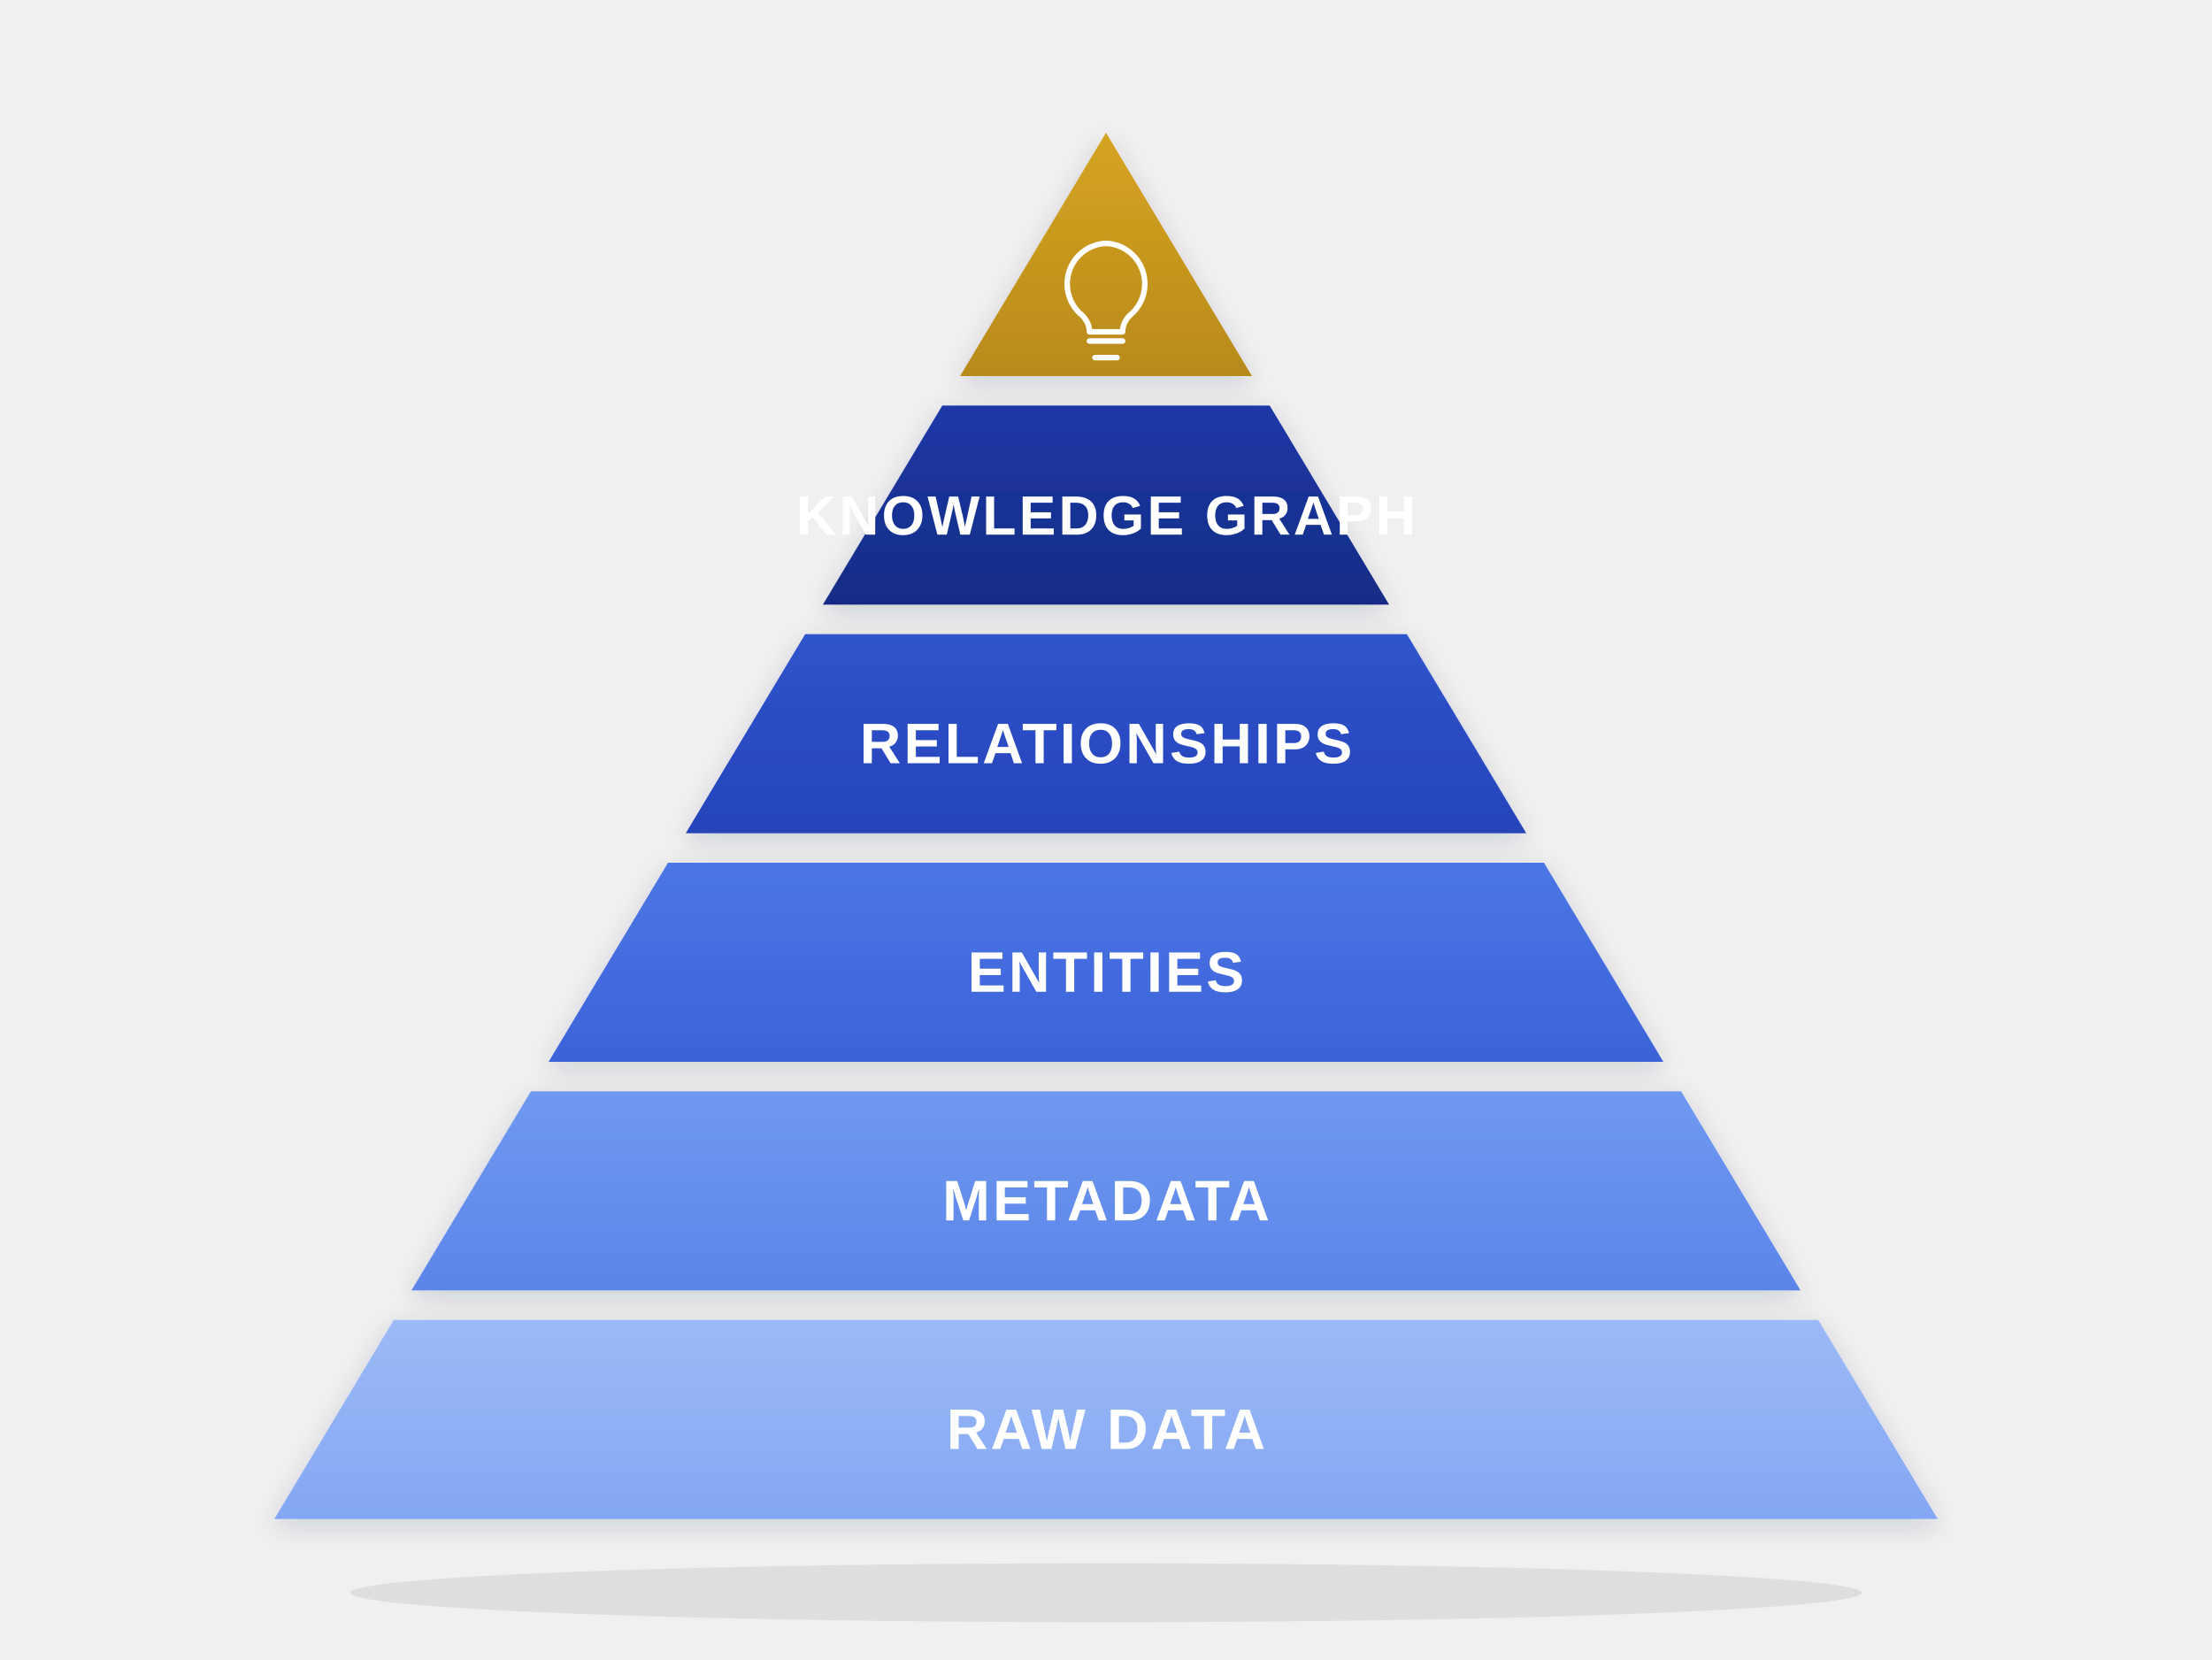
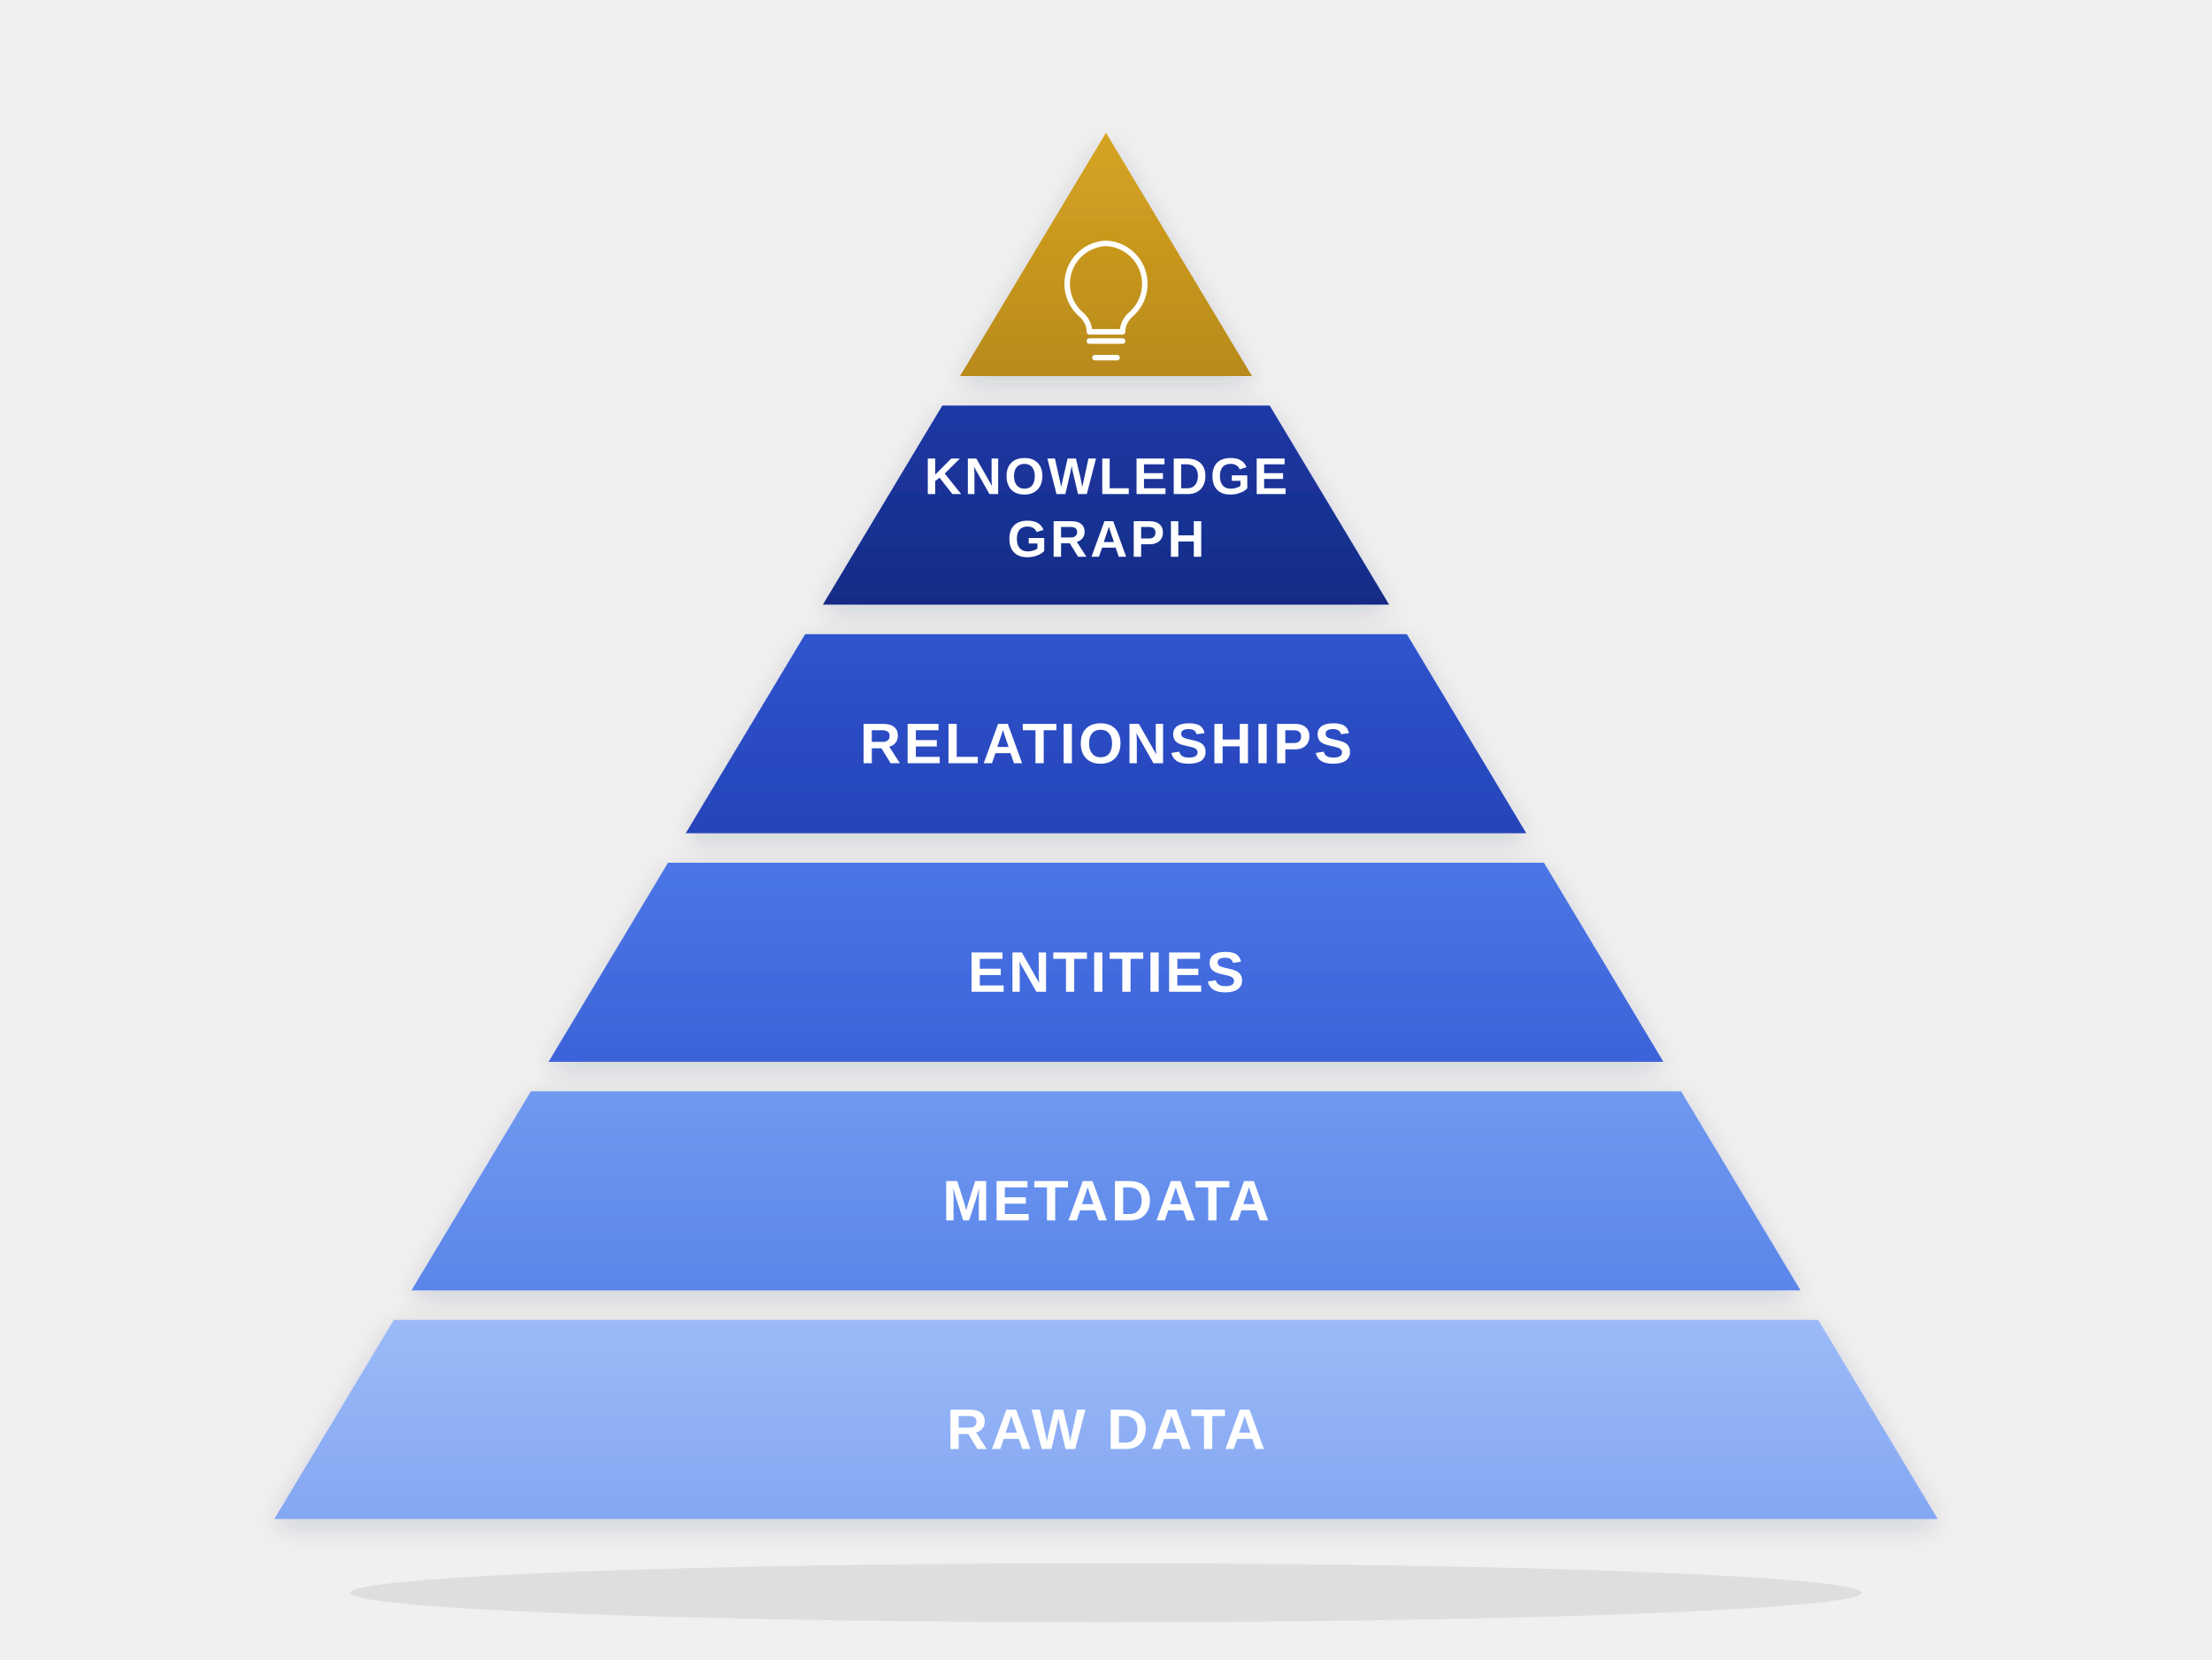
<svg xmlns="http://www.w3.org/2000/svg" width="1200" height="900" viewBox="0 0 1200 900" font-family="Segoe UI, Arial, sans-serif" role="img" aria-label="The structure pyramid: raw data, metadata, entities, relationships, knowledge graph, understanding">
  <defs>
    <linearGradient id="t1" x1="0" y1="0" x2="0" y2="1">
      <stop offset="0" stop-color="#9cbaf7" />
      <stop offset="1" stop-color="#84a7f3" />
    </linearGradient>
    <linearGradient id="t2" x1="0" y1="0" x2="0" y2="1">
      <stop offset="0" stop-color="#7099f0" />
      <stop offset="1" stop-color="#5b85ea" />
    </linearGradient>
    <linearGradient id="t3" x1="0" y1="0" x2="0" y2="1">
      <stop offset="0" stop-color="#4c76e5" />
      <stop offset="1" stop-color="#3c63d9" />
    </linearGradient>
    <linearGradient id="t4" x1="0" y1="0" x2="0" y2="1">
      <stop offset="0" stop-color="#2f54cc" />
      <stop offset="1" stop-color="#2544ba" />
    </linearGradient>
    <linearGradient id="t5" x1="0" y1="0" x2="0" y2="1">
      <stop offset="0" stop-color="#1d38a6" />
      <stop offset="1" stop-color="#152c85" />
    </linearGradient>
    <linearGradient id="t6" x1="0" y1="0" x2="0" y2="1">
      <stop offset="0" stop-color="#d6a422" />
      <stop offset="1" stop-color="#b88a1b" />
    </linearGradient>
    <filter id="soft" x="-30%" y="-30%" width="160%" height="160%">
      <feDropShadow dx="0" dy="4" stdDeviation="7" flood-color="#1e293b" flood-opacity="0.16" />
    </filter>
  </defs>
  <ellipse cx="600" cy="864" rx="410" ry="16" fill="#1e293b" opacity="0.09" />
  <path d="M600,72 L679.2,204 H520.8 Z" fill="url(#t6)" filter="url(#soft)" />
  <path d="M511.2,220 H688.8 L753.6,328 H446.4 Z" fill="url(#t5)" filter="url(#soft)" />
  <path d="M436.8,344 H763.2 L828.0,452 H372.0 Z" fill="url(#t4)" filter="url(#soft)" />
  <path d="M362.4,468 H837.6 L902.4,576 H297.6 Z" fill="url(#t3)" filter="url(#soft)" />
  <path d="M288.0,592 H912.0 L976.8,700 H223.2 Z" fill="url(#t2)" filter="url(#soft)" />
  <path d="M213.6,716 H986.4 L1051.2,824 H148.8 Z" fill="url(#t1)" filter="url(#soft)" />
  <g fill="none" stroke="#ffffff" stroke-width="3" stroke-linecap="round" stroke-linejoin="round">
    <path d="M600,132 a22,22 0 0 1 13,39 q-4,4 -4,9 h-18 q0,-5 -4,-9 a22,22 0 0 1 13,-39 Z" />
    <path d="M591,185 h18 M594,194 h12" />
  </g>
  <g fill="#ffffff" text-anchor="middle" font-weight="700">
-     <text x="600" y="290" font-size="30" letter-spacing="1.5">KNOWLEDGE GRAPH</text>
+     <text x="600" y="268" font-size="28" letter-spacing="1.5">KNOWLEDGE<tspan x="600" dy="34">GRAPH</tspan>
+     </text>
    <text x="600" y="414" font-size="31" letter-spacing="1.5">RELATIONSHIPS</text>
    <text x="600" y="538" font-size="31" letter-spacing="1.5">ENTITIES</text>
    <text x="600" y="662" font-size="31" letter-spacing="1.5">METADATA</text>
    <text x="600" y="786" font-size="31" letter-spacing="1.5">RAW DATA</text>
  </g>
</svg>
